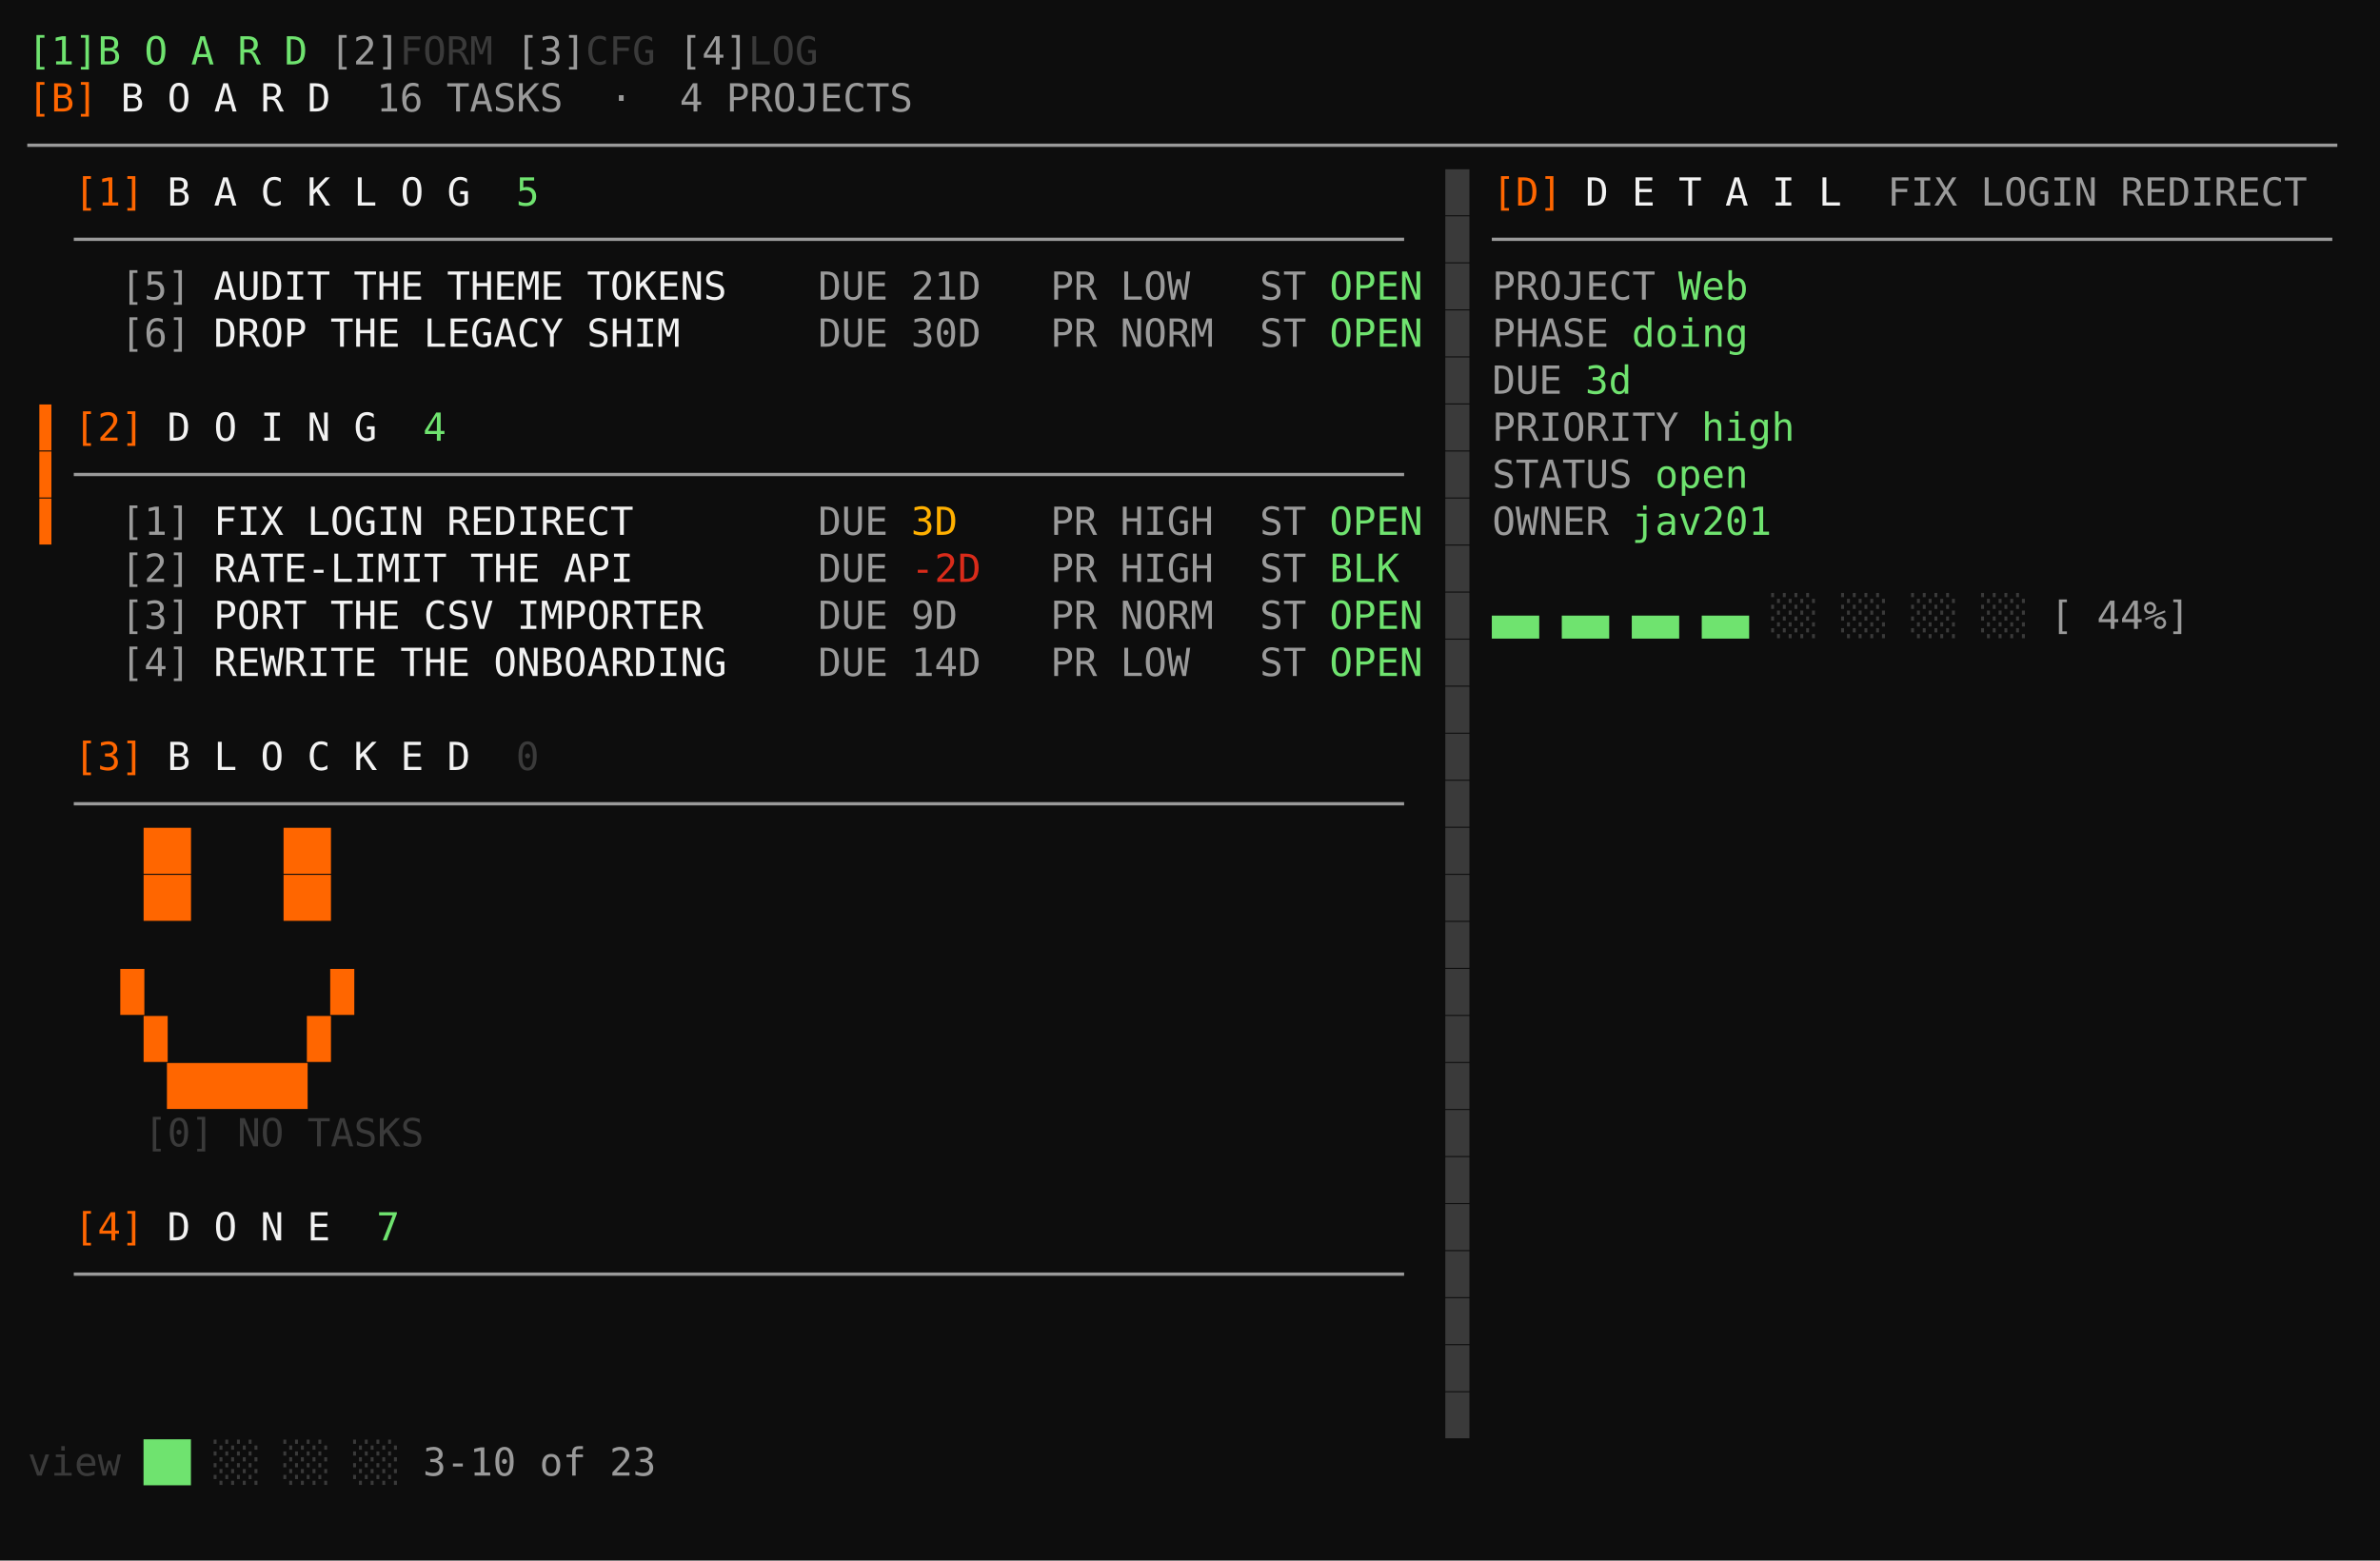
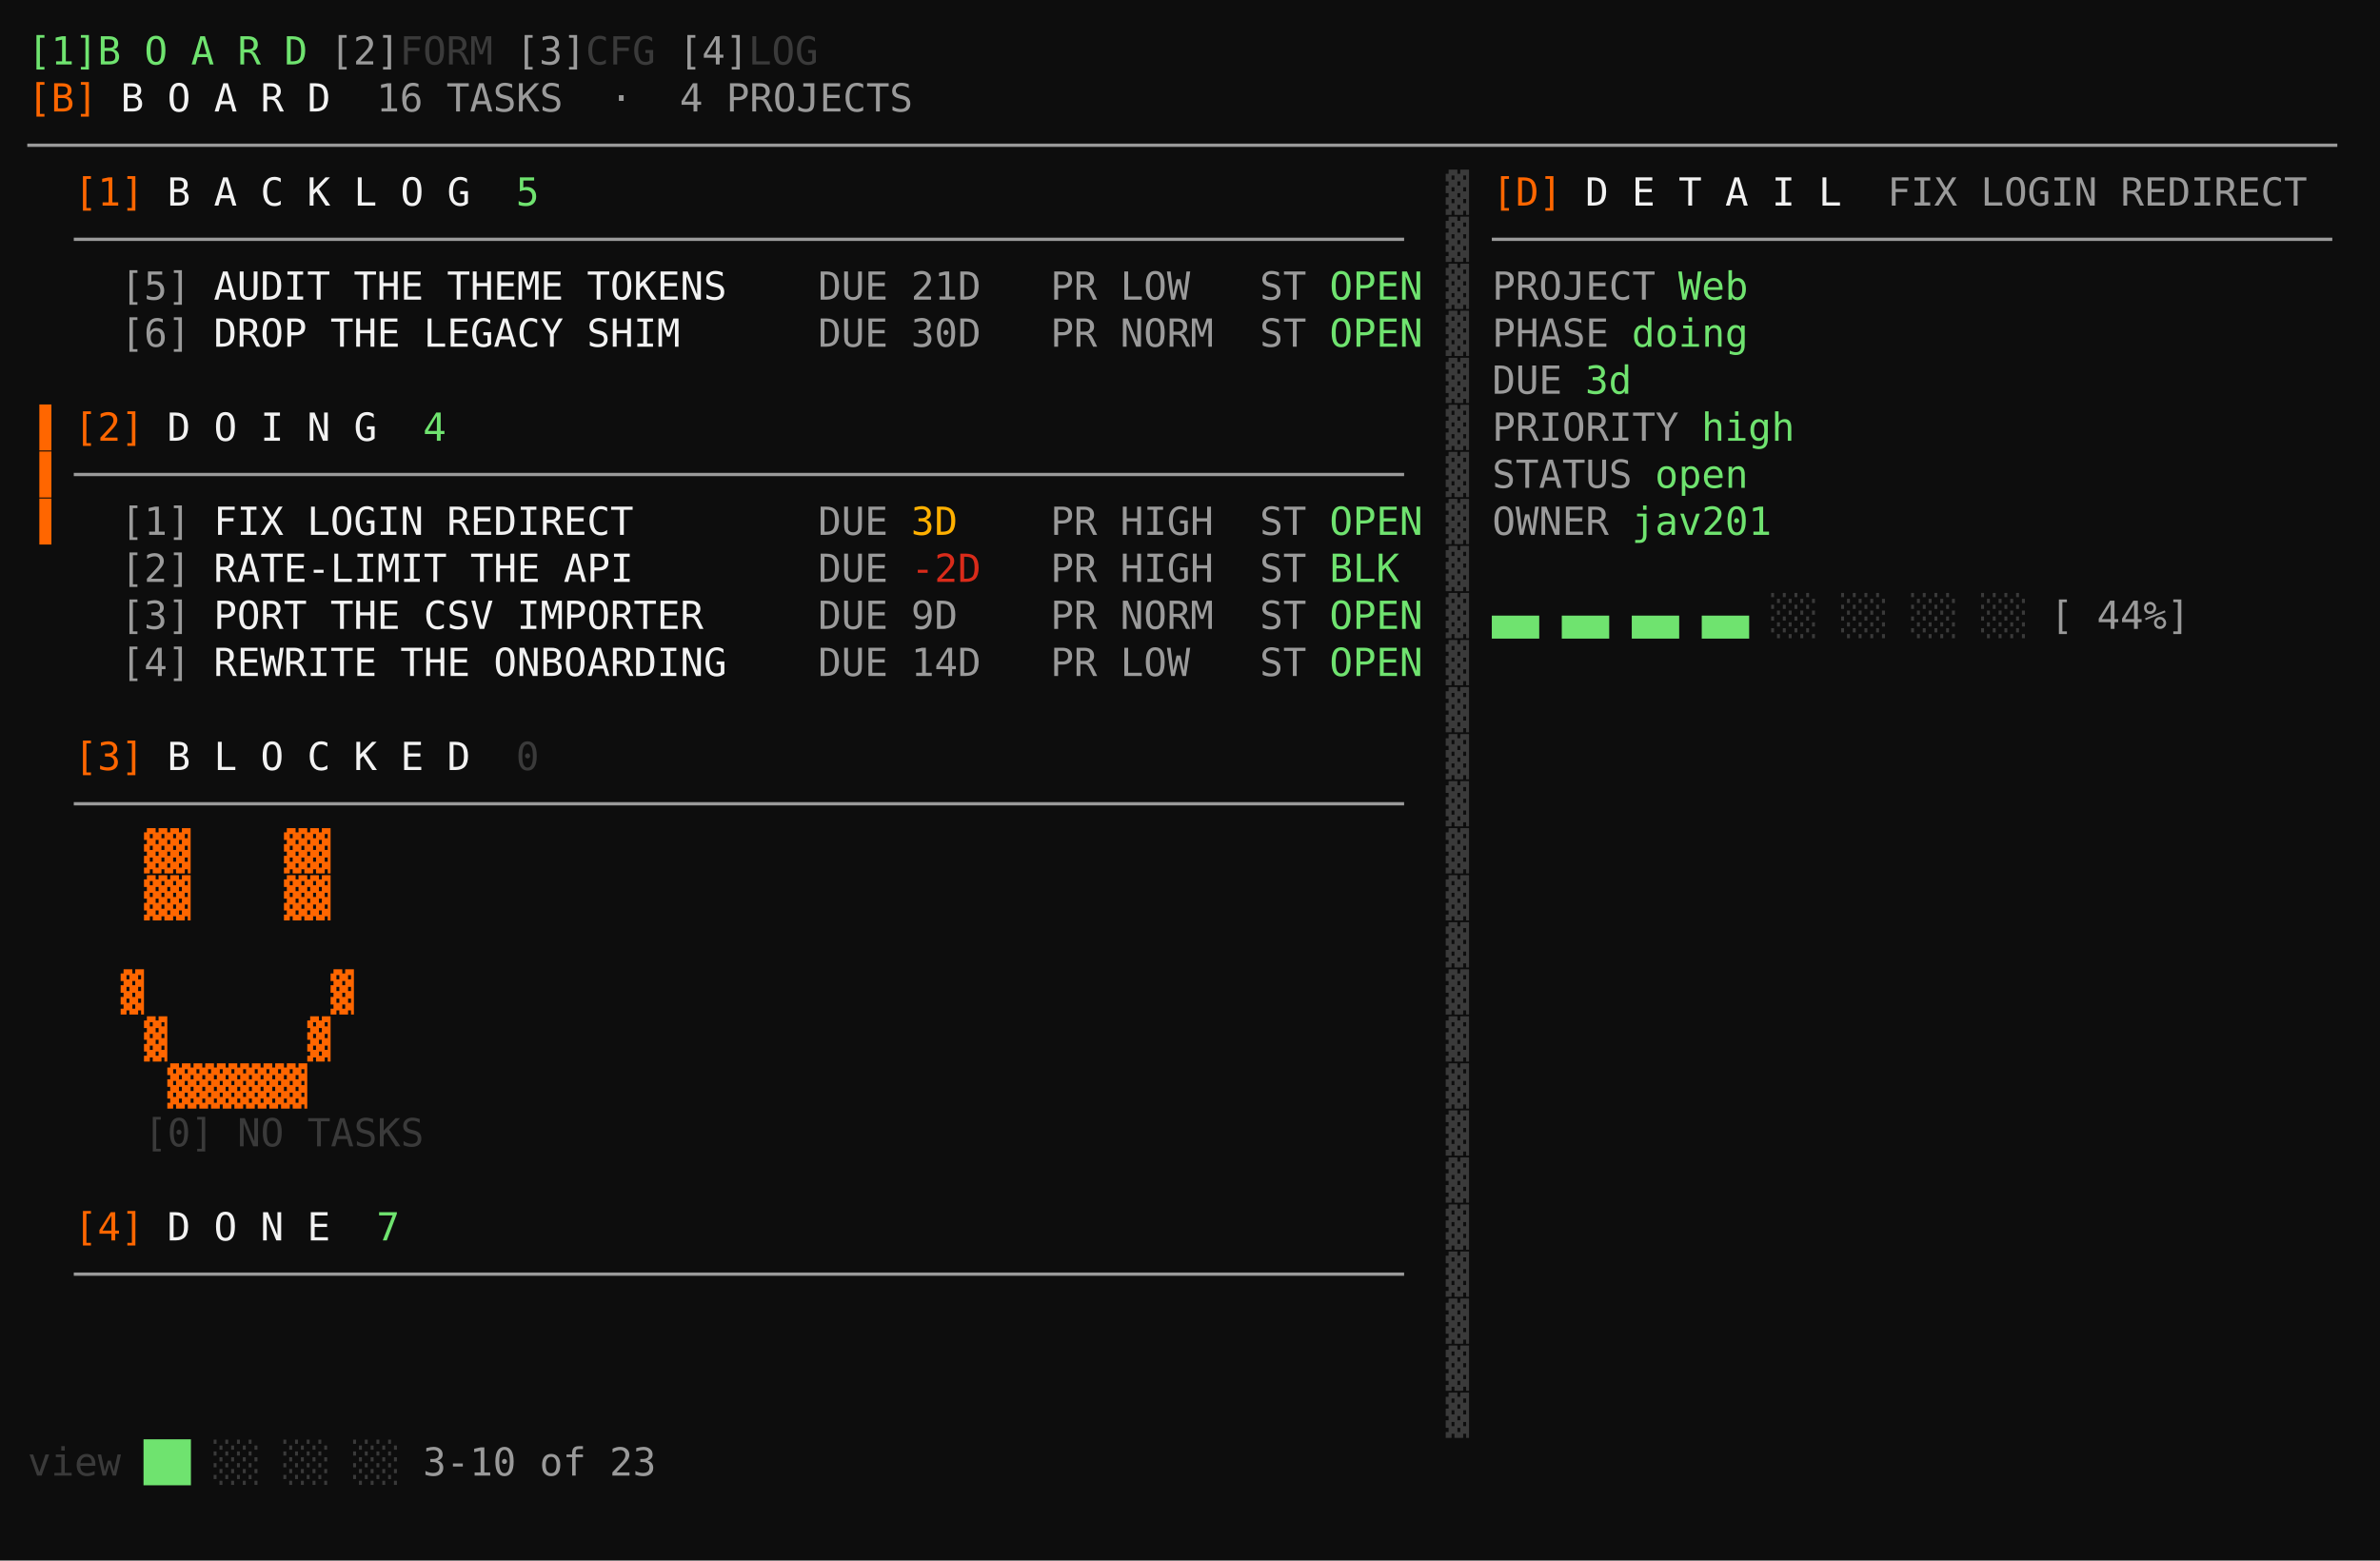
<svg xmlns="http://www.w3.org/2000/svg" viewBox="0 0 860.0 564.0" role="img" aria-label="taskboard · corgi · S1 list + detail">
  <rect width="860.0" height="564.0" fill="#0d0d0d" />
  <g font-family="ui-monospace,SFMono-Regular,'DejaVu Sans Mono','Cascadia Mono',Menlo,Consolas,'Liberation Mono',monospace" font-size="14.0" xml:space="preserve" style="white-space:pre;font-variant-ligatures:none">
    <text x="10.0" y="23.3" fill="#6fe36f">[1]B O A R D</text>
    <text x="119.2" y="23.3" fill="#9a9a9a">[2]</text>
    <text x="144.4" y="23.3" fill="#3a3a3a">FORM</text>
    <text x="186.4" y="23.3" fill="#9a9a9a">[3]</text>
    <text x="211.6" y="23.3" fill="#3a3a3a">CFG</text>
    <text x="245.2" y="23.3" fill="#9a9a9a">[4]</text>
    <text x="270.4" y="23.3" fill="#3a3a3a">LOG</text>
    <text x="10.0" y="40.3" fill="#ff6600">[B]</text>
    <text x="43.6" y="40.3" fill="#f2f2f2">B O A R D</text>
    <text x="136.0" y="40.3" fill="#9a9a9a">16 TASKS  ·  4 PROJECTS</text>
    <text x="10.0" y="57.3" fill="#9a9a9a">───────────────────────────────────────────────────────────────────────────────────────────────────</text>
    <text x="26.8" y="74.3" fill="#ff6600">[1]</text>
    <text x="60.4" y="74.3" fill="#f2f2f2">B A C K L O G</text>
    <text x="178.0" y="74.3" fill="#6fe36f"> 5</text>
-     <text x="522.4" y="74.3" fill="#3a3a3a">█</text>
+     <text x="522.4" y="74.3" fill="#3a3a3a">▓</text>
    <text x="539.2" y="74.3" fill="#ff6600">[D]</text>
    <text x="572.8" y="74.3" fill="#f2f2f2">D E T A I L</text>
    <text x="682.0" y="74.3" fill="#9a9a9a">FIX LOGIN REDIRECT</text>
    <text x="26.8" y="91.3" fill="#9a9a9a">─────────────────────────────────────────────────────────</text>
-     <text x="522.4" y="91.3" fill="#3a3a3a">█</text>
+     <text x="522.4" y="91.3" fill="#3a3a3a">▓</text>
    <text x="539.2" y="91.3" fill="#9a9a9a">────────────────────────────────────</text>
    <text x="43.6" y="108.3" fill="#9a9a9a">[5]</text>
    <text x="77.2" y="108.3" fill="#f2f2f2">AUDIT THE THEME TOKENS</text>
    <text x="295.6" y="108.3" fill="#9a9a9a">DUE</text>
    <text x="329.2" y="108.3" fill="#9a9a9a">21D </text>
    <text x="379.6" y="108.3" fill="#9a9a9a">PR</text>
    <text x="404.8" y="108.3" fill="#9a9a9a">LOW </text>
    <text x="455.2" y="108.3" fill="#9a9a9a">ST</text>
    <text x="480.4" y="108.3" fill="#6fe36f">OPEN</text>
-     <text x="522.4" y="108.3" fill="#3a3a3a">█</text>
+     <text x="522.4" y="108.3" fill="#3a3a3a">▓</text>
    <text x="539.2" y="108.3" fill="#9a9a9a">PROJECT</text>
    <text x="606.4" y="108.3" fill="#6fe36f">Web</text>
    <text x="43.6" y="125.3" fill="#9a9a9a">[6]</text>
    <text x="77.2" y="125.3" fill="#f2f2f2">DROP THE LEGACY SHIM</text>
    <text x="295.6" y="125.3" fill="#9a9a9a">DUE</text>
    <text x="329.2" y="125.3" fill="#9a9a9a">30D </text>
    <text x="379.6" y="125.3" fill="#9a9a9a">PR</text>
    <text x="404.8" y="125.3" fill="#9a9a9a">NORM</text>
    <text x="455.2" y="125.3" fill="#9a9a9a">ST</text>
    <text x="480.4" y="125.3" fill="#6fe36f">OPEN</text>
-     <text x="522.4" y="125.3" fill="#3a3a3a">█</text>
+     <text x="522.4" y="125.3" fill="#3a3a3a">▓</text>
    <text x="539.2" y="125.3" fill="#9a9a9a">PHASE</text>
    <text x="589.6" y="125.3" fill="#6fe36f">doing</text>
-     <text x="522.4" y="142.3" fill="#3a3a3a">█</text>
+     <text x="522.4" y="142.3" fill="#3a3a3a">▓</text>
    <text x="539.2" y="142.3" fill="#9a9a9a">DUE</text>
    <text x="572.8" y="142.3" fill="#6fe36f">3d</text>
    <text x="10.0" y="159.3" fill="#ff6600">▐</text>
    <text x="26.8" y="159.3" fill="#ff6600">[2]</text>
    <text x="60.4" y="159.3" fill="#f2f2f2">D O I N G</text>
    <text x="144.4" y="159.3" fill="#6fe36f"> 4</text>
-     <text x="522.4" y="159.3" fill="#3a3a3a">█</text>
+     <text x="522.4" y="159.3" fill="#3a3a3a">▓</text>
    <text x="539.2" y="159.3" fill="#9a9a9a">PRIORITY</text>
    <text x="614.8" y="159.3" fill="#6fe36f">high</text>
    <text x="10.0" y="176.3" fill="#ff6600">▐</text>
    <text x="26.8" y="176.3" fill="#9a9a9a">─────────────────────────────────────────────────────────</text>
-     <text x="522.4" y="176.3" fill="#3a3a3a">█</text>
+     <text x="522.4" y="176.3" fill="#3a3a3a">▓</text>
    <text x="539.2" y="176.3" fill="#9a9a9a">STATUS</text>
    <text x="598.0" y="176.3" fill="#6fe36f">open</text>
    <text x="10.0" y="193.3" fill="#ff6600">▐</text>
    <text x="43.6" y="193.3" fill="#9a9a9a">[1]</text>
    <text x="77.2" y="193.3" fill="#f2f2f2">FIX LOGIN REDIRECT</text>
    <text x="295.6" y="193.3" fill="#9a9a9a">DUE</text>
    <text x="329.2" y="193.3" fill="#ffb000">3D  </text>
    <text x="379.6" y="193.3" fill="#9a9a9a">PR</text>
    <text x="404.8" y="193.3" fill="#9a9a9a">HIGH</text>
    <text x="455.2" y="193.3" fill="#9a9a9a">ST</text>
    <text x="480.4" y="193.3" fill="#6fe36f">OPEN</text>
-     <text x="522.4" y="193.3" fill="#3a3a3a">█</text>
+     <text x="522.4" y="193.3" fill="#3a3a3a">▓</text>
    <text x="539.2" y="193.3" fill="#9a9a9a">OWNER</text>
    <text x="589.6" y="193.3" fill="#6fe36f">jav201</text>
    <text x="43.6" y="210.3" fill="#9a9a9a">[2]</text>
    <text x="77.2" y="210.3" fill="#f2f2f2">RATE-LIMIT THE API</text>
    <text x="295.6" y="210.3" fill="#9a9a9a">DUE</text>
    <text x="329.2" y="210.3" fill="#d92b1a">-2D </text>
    <text x="379.6" y="210.3" fill="#9a9a9a">PR</text>
    <text x="404.8" y="210.3" fill="#9a9a9a">HIGH</text>
    <text x="455.2" y="210.3" fill="#9a9a9a">ST</text>
    <text x="480.4" y="210.3" fill="#6fe36f">BLK </text>
-     <text x="522.4" y="210.3" fill="#3a3a3a">█</text>
+     <text x="522.4" y="210.3" fill="#3a3a3a">▓</text>
    <text x="43.6" y="227.3" fill="#9a9a9a">[3]</text>
    <text x="77.2" y="227.3" fill="#f2f2f2">PORT THE CSV IMPORTER</text>
    <text x="295.6" y="227.3" fill="#9a9a9a">DUE</text>
    <text x="329.2" y="227.3" fill="#9a9a9a">9D  </text>
    <text x="379.6" y="227.3" fill="#9a9a9a">PR</text>
    <text x="404.8" y="227.3" fill="#9a9a9a">NORM</text>
    <text x="455.2" y="227.3" fill="#9a9a9a">ST</text>
    <text x="480.4" y="227.3" fill="#6fe36f">OPEN</text>
-     <text x="522.4" y="227.3" fill="#3a3a3a">█</text>
+     <text x="522.4" y="227.3" fill="#3a3a3a">▓</text>
    <text x="539.2" y="227.3" fill="#6fe36f">▄▄ ▄▄ ▄▄ ▄▄ </text>
    <text x="640.0" y="227.3" fill="#3a3a3a">░░ ░░ ░░ ░░ </text>
    <text x="740.8" y="227.3" fill="#9a9a9a">[ 44%]</text>
    <text x="43.6" y="244.3" fill="#9a9a9a">[4]</text>
    <text x="77.2" y="244.3" fill="#f2f2f2">REWRITE THE ONBOARDING</text>
    <text x="295.6" y="244.3" fill="#9a9a9a">DUE</text>
    <text x="329.2" y="244.3" fill="#9a9a9a">14D </text>
    <text x="379.6" y="244.3" fill="#9a9a9a">PR</text>
    <text x="404.8" y="244.3" fill="#9a9a9a">LOW </text>
    <text x="455.2" y="244.3" fill="#9a9a9a">ST</text>
    <text x="480.4" y="244.3" fill="#6fe36f">OPEN</text>
-     <text x="522.4" y="244.3" fill="#3a3a3a">█</text>
-     <text x="522.4" y="261.3" fill="#3a3a3a">█</text>
+     <text x="522.4" y="244.3" fill="#3a3a3a">▓</text>
+     <text x="522.4" y="261.3" fill="#3a3a3a">▓</text>
    <text x="26.8" y="278.3" fill="#ff6600">[3]</text>
    <text x="60.4" y="278.3" fill="#f2f2f2">B L O C K E D</text>
    <text x="178.0" y="278.3" fill="#3a3a3a"> 0</text>
-     <text x="522.4" y="278.3" fill="#3a3a3a">█</text>
+     <text x="522.4" y="278.3" fill="#3a3a3a">▓</text>
    <text x="26.8" y="295.3" fill="#9a9a9a">─────────────────────────────────────────────────────────</text>
-     <text x="522.4" y="295.3" fill="#3a3a3a">█</text>
-     <text x="43.6" y="312.3" fill="#ff6600"> ██    ██ </text>
-     <text x="522.4" y="312.3" fill="#3a3a3a">█</text>
-     <text x="43.6" y="329.3" fill="#ff6600"> ██    ██ </text>
-     <text x="522.4" y="329.3" fill="#3a3a3a">█</text>
-     <text x="522.4" y="346.3" fill="#3a3a3a">█</text>
-     <text x="43.6" y="363.3" fill="#ff6600">█        █</text>
-     <text x="522.4" y="363.3" fill="#3a3a3a">█</text>
-     <text x="43.6" y="380.3" fill="#ff6600"> █      █ </text>
-     <text x="522.4" y="380.3" fill="#3a3a3a">█</text>
-     <text x="43.6" y="397.3" fill="#ff6600">  ██████  </text>
-     <text x="522.4" y="397.3" fill="#3a3a3a">█</text>
+     <text x="522.4" y="295.3" fill="#3a3a3a">▓</text>
+     <text x="43.6" y="312.3" fill="#ff6600"> ▓▓    ▓▓ </text>
+     <text x="522.4" y="312.3" fill="#3a3a3a">▓</text>
+     <text x="43.6" y="329.3" fill="#ff6600"> ▓▓    ▓▓ </text>
+     <text x="522.4" y="329.3" fill="#3a3a3a">▓</text>
+     <text x="522.4" y="346.3" fill="#3a3a3a">▓</text>
+     <text x="43.6" y="363.3" fill="#ff6600">▓        ▓</text>
+     <text x="522.4" y="363.3" fill="#3a3a3a">▓</text>
+     <text x="43.6" y="380.3" fill="#ff6600"> ▓      ▓ </text>
+     <text x="522.4" y="380.3" fill="#3a3a3a">▓</text>
+     <text x="43.6" y="397.3" fill="#ff6600">  ▓▓▓▓▓▓  </text>
+     <text x="522.4" y="397.3" fill="#3a3a3a">▓</text>
    <text x="43.6" y="414.3" fill="#3a3a3a"> [0] NO TASKS</text>
-     <text x="522.4" y="414.3" fill="#3a3a3a">█</text>
-     <text x="522.4" y="431.3" fill="#3a3a3a">█</text>
+     <text x="522.4" y="414.3" fill="#3a3a3a">▓</text>
+     <text x="522.4" y="431.3" fill="#3a3a3a">▓</text>
    <text x="26.8" y="448.3" fill="#ff6600">[4]</text>
    <text x="60.4" y="448.3" fill="#f2f2f2">D O N E</text>
    <text x="127.6" y="448.3" fill="#6fe36f"> 7</text>
-     <text x="522.4" y="448.3" fill="#3a3a3a">█</text>
+     <text x="522.4" y="448.3" fill="#3a3a3a">▓</text>
    <text x="26.8" y="465.3" fill="#9a9a9a">─────────────────────────────────────────────────────────</text>
-     <text x="522.4" y="465.3" fill="#3a3a3a">█</text>
-     <text x="522.4" y="482.3" fill="#3a3a3a">█</text>
-     <text x="522.4" y="499.3" fill="#3a3a3a">█</text>
-     <text x="522.4" y="516.3" fill="#3a3a3a">█</text>
+     <text x="522.4" y="465.3" fill="#3a3a3a">▓</text>
+     <text x="522.4" y="482.3" fill="#3a3a3a">▓</text>
+     <text x="522.4" y="499.3" fill="#3a3a3a">▓</text>
+     <text x="522.4" y="516.3" fill="#3a3a3a">▓</text>
    <text x="10.0" y="533.3" fill="#3a3a3a">view</text>
    <text x="52.0" y="533.3" fill="#6fe36f">██</text>
    <text x="77.2" y="533.3" fill="#3a3a3a">░░</text>
    <text x="102.4" y="533.3" fill="#3a3a3a">░░</text>
    <text x="127.6" y="533.3" fill="#3a3a3a">░░</text>
    <text x="152.8" y="533.3" fill="#9a9a9a">3-10 of 23</text>
  </g>
</svg>
